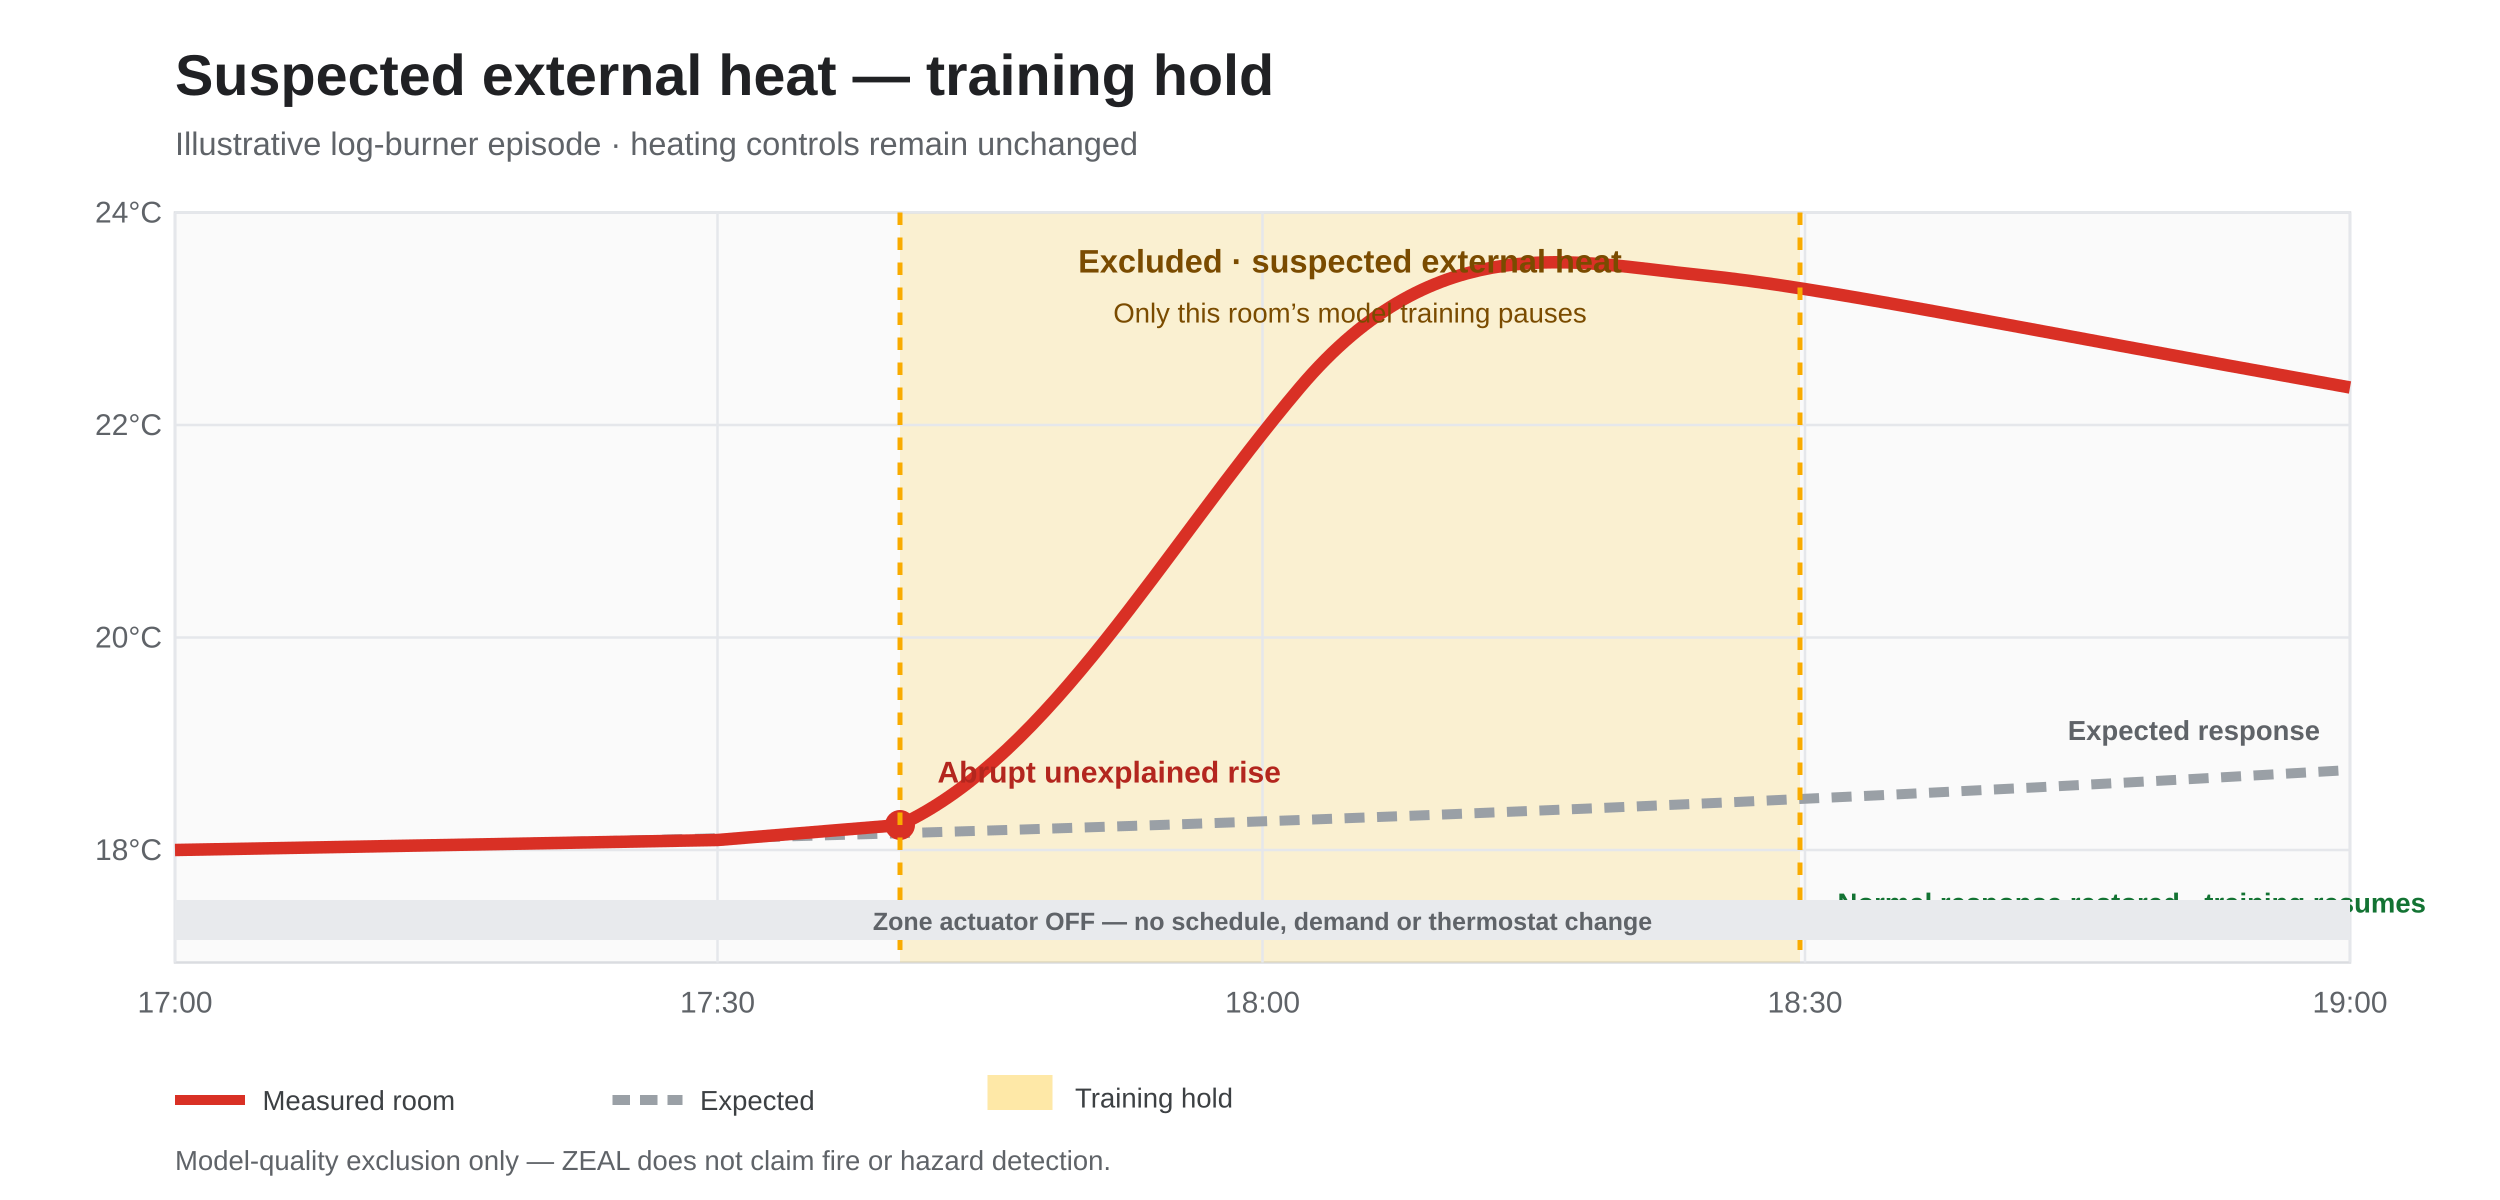
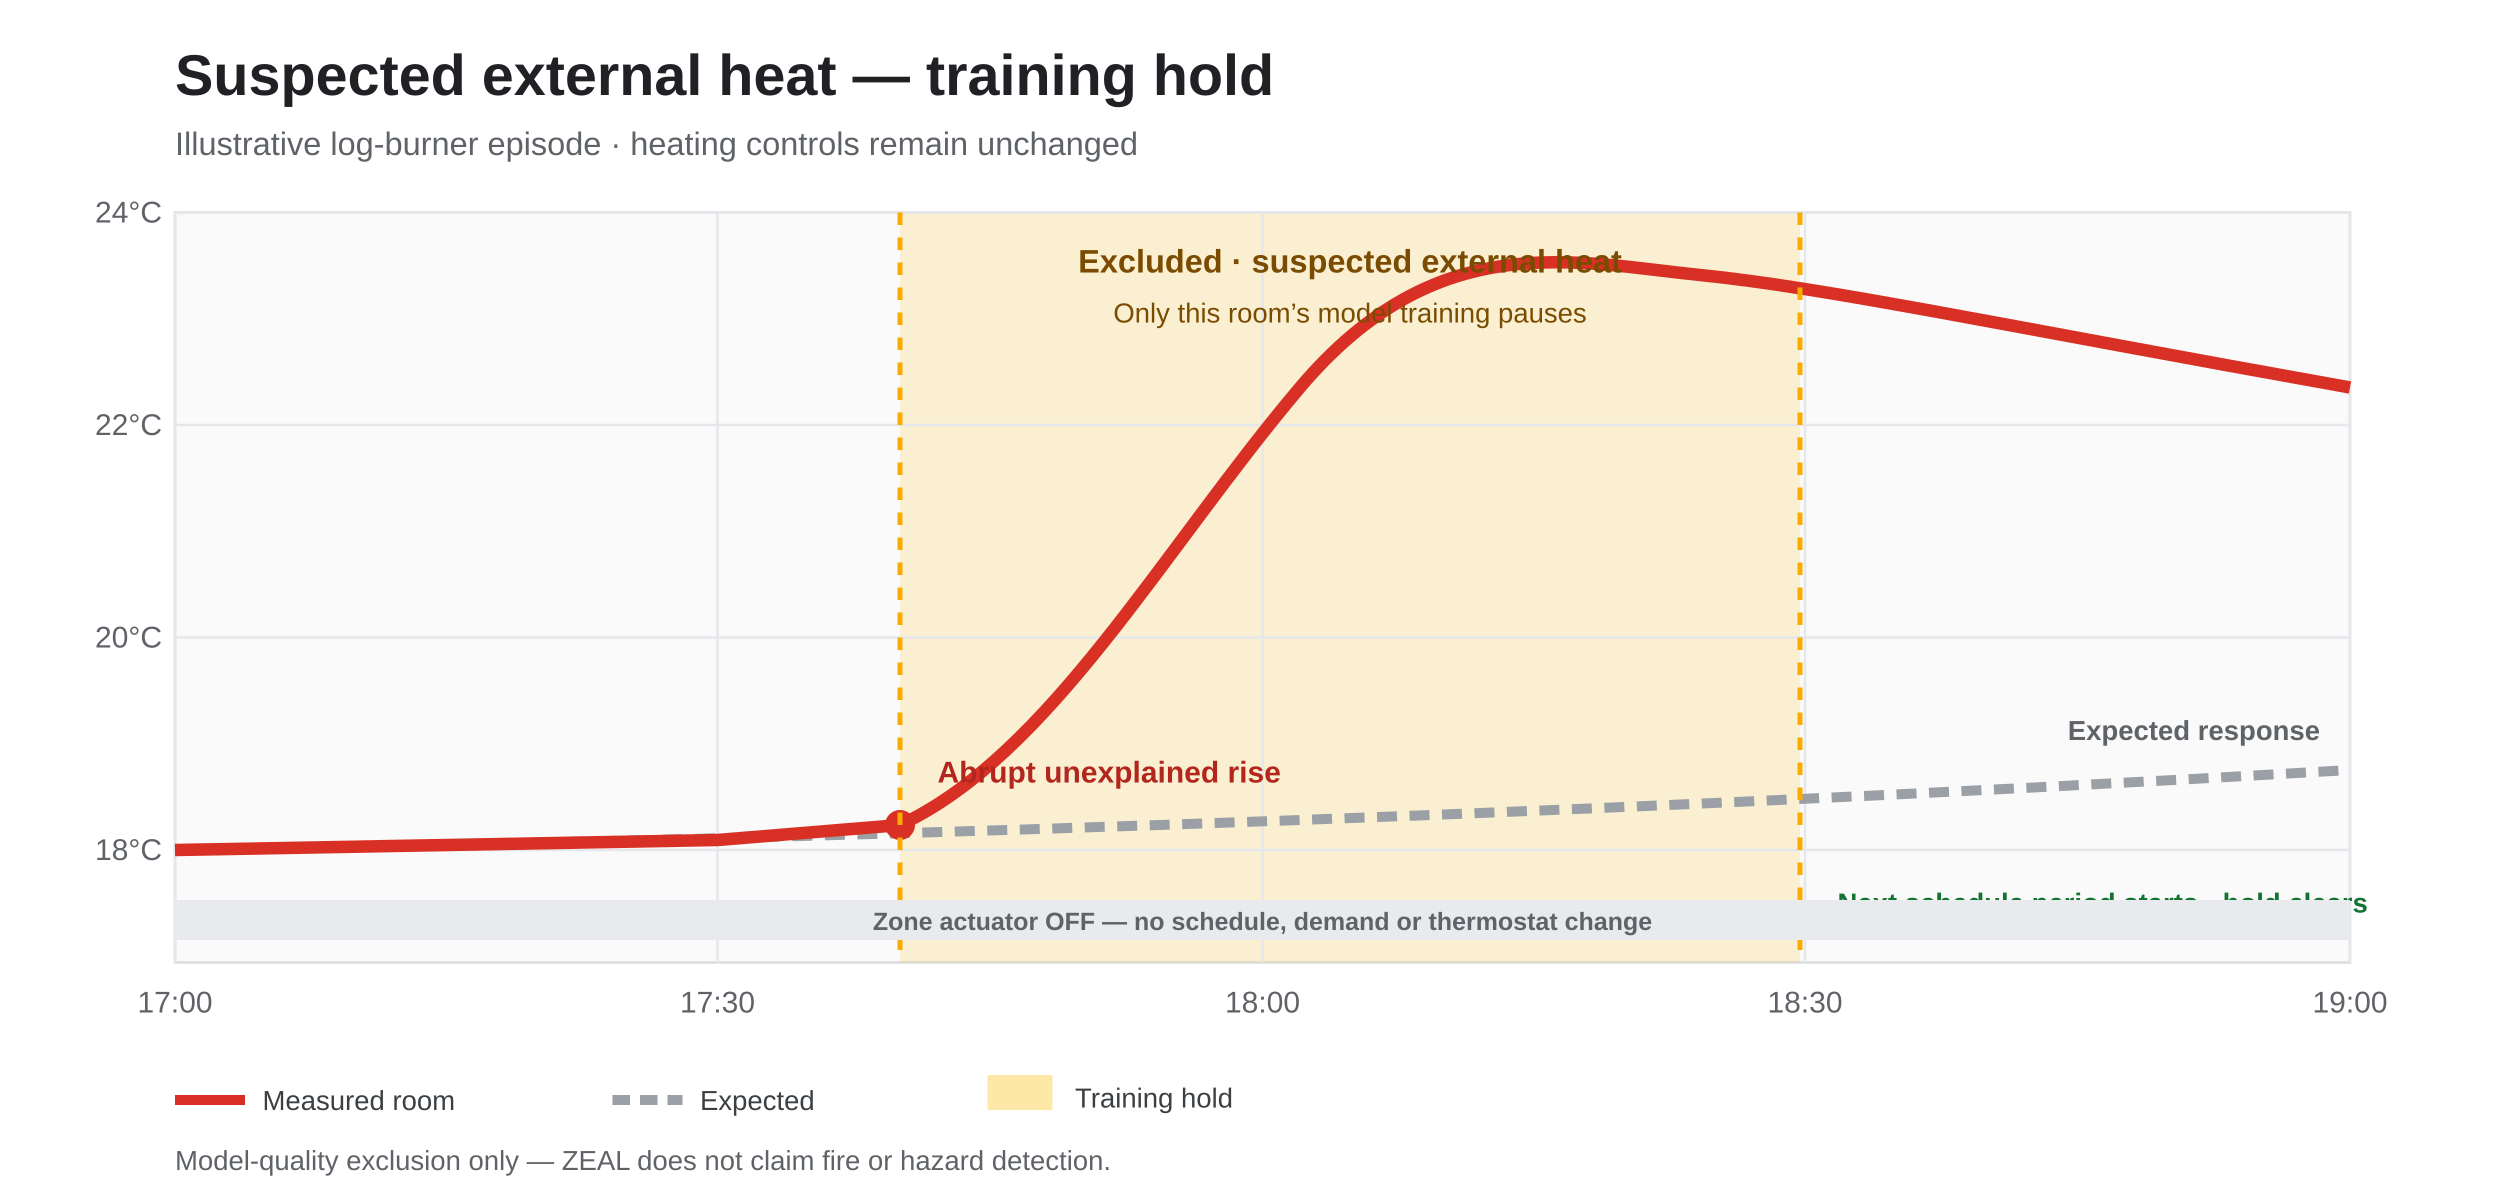
<svg xmlns="http://www.w3.org/2000/svg" viewBox="0 0 1000 480" role="img" aria-labelledby="t d">
  <rect width="1000" height="480" fill="white" />
  <text x="70" y="38" font-family="Arial" font-size="23" font-weight="700" fill="#202124">Suspected external heat — training hold</text>
  <text x="70" y="62" font-family="Arial" font-size="13" fill="#5f6368">Illustrative log-burner episode · heating controls remain unchanged</text>
  <rect x="70" y="85" width="870" height="300" fill="#fafafa" stroke="#dadce0" />
  <rect x="360" y="85" width="360" height="300" fill="#fbbc04" opacity=".17" />
  <g stroke="#e5e7eb">
    <path d="M70 340H940M70 255H940M70 170H940M70 85H940" />
    <path d="M70 85V385M287 85V385M505 85V385M722 85V385M940 85V385" />
  </g>
  <g font-family="Arial" font-size="12" fill="#5f6368">
    <text x="38" y="344">18°C</text>
    <text x="38" y="259">20°C</text>
    <text x="38" y="174">22°C</text>
    <text x="38" y="89">24°C</text>
    <text x="70" y="405" text-anchor="middle">17:00</text>
    <text x="287" y="405" text-anchor="middle">17:30</text>
    <text x="505" y="405" text-anchor="middle">18:00</text>
    <text x="722" y="405" text-anchor="middle">18:30</text>
    <text x="940" y="405" text-anchor="middle">19:00</text>
  </g>
  <path d="M70 340C300 336 600 328 940 308" fill="none" stroke="#9aa0a6" stroke-width="4" stroke-dasharray="8 5" />
  <text x="928" y="296" text-anchor="end" font-family="Arial" font-size="11" font-weight="700" fill="#5f6368">Expected response</text>
  <path d="M70 340L287 336L360 330C420 302 465 220 520 155S630 105 680 110S800 130 940 155" fill="none" stroke="#d93025" stroke-width="5" />
  <circle cx="360" cy="330" r="6" fill="#d93025" />
  <text x="375" y="313" font-family="Arial" font-size="12" font-weight="700" fill="#b3261e">Abrupt unexplained rise</text>
  <line x1="360" y1="85" x2="360" y2="385" stroke="#f9ab00" stroke-width="2" stroke-dasharray="5 5" />
  <line x1="720" y1="85" x2="720" y2="385" stroke="#f9ab00" stroke-width="2" stroke-dasharray="5 5" />
  <text x="540" y="109" text-anchor="middle" font-family="Arial" font-size="13" font-weight="700" fill="#7a4b00">Excluded · suspected external heat</text>
  <text x="540" y="129" text-anchor="middle" font-family="Arial" font-size="11" fill="#7a4b00">Only this room’s model training pauses</text>
-   <text x="735" y="365" font-family="Arial" font-size="11" font-weight="700" fill="#137333">Normal response restored · training resumes</text>
+   <text x="735" y="365" font-family="Arial" font-size="11" font-weight="700" fill="#137333">Next schedule period starts · hold clears</text>
  <rect x="70" y="360" width="870" height="16" fill="#e8eaed" />
  <text x="505" y="372" text-anchor="middle" font-family="Arial" font-size="10" font-weight="700" fill="#5f6368">Zone actuator OFF — no schedule, demand or thermostat change</text>
  <g font-family="Arial" font-size="11" fill="#3c4043">
    <line x1="70" y1="440" x2="98" y2="440" stroke="#d93025" stroke-width="4" />
    <text x="105" y="444">Measured room</text>
    <line x1="245" y1="440" x2="273" y2="440" stroke="#9aa0a6" stroke-width="4" stroke-dasharray="7 4" />
    <text x="280" y="444">Expected</text>
    <rect x="395" y="430" width="26" height="14" fill="#fbbc04" opacity=".35" />
    <text x="430" y="443">Training hold</text>
  </g>
  <text x="70" y="468" font-family="Arial" font-size="11" fill="#5f6368">Model-quality exclusion only — ZEAL does not claim fire or hazard detection.</text>
</svg>
